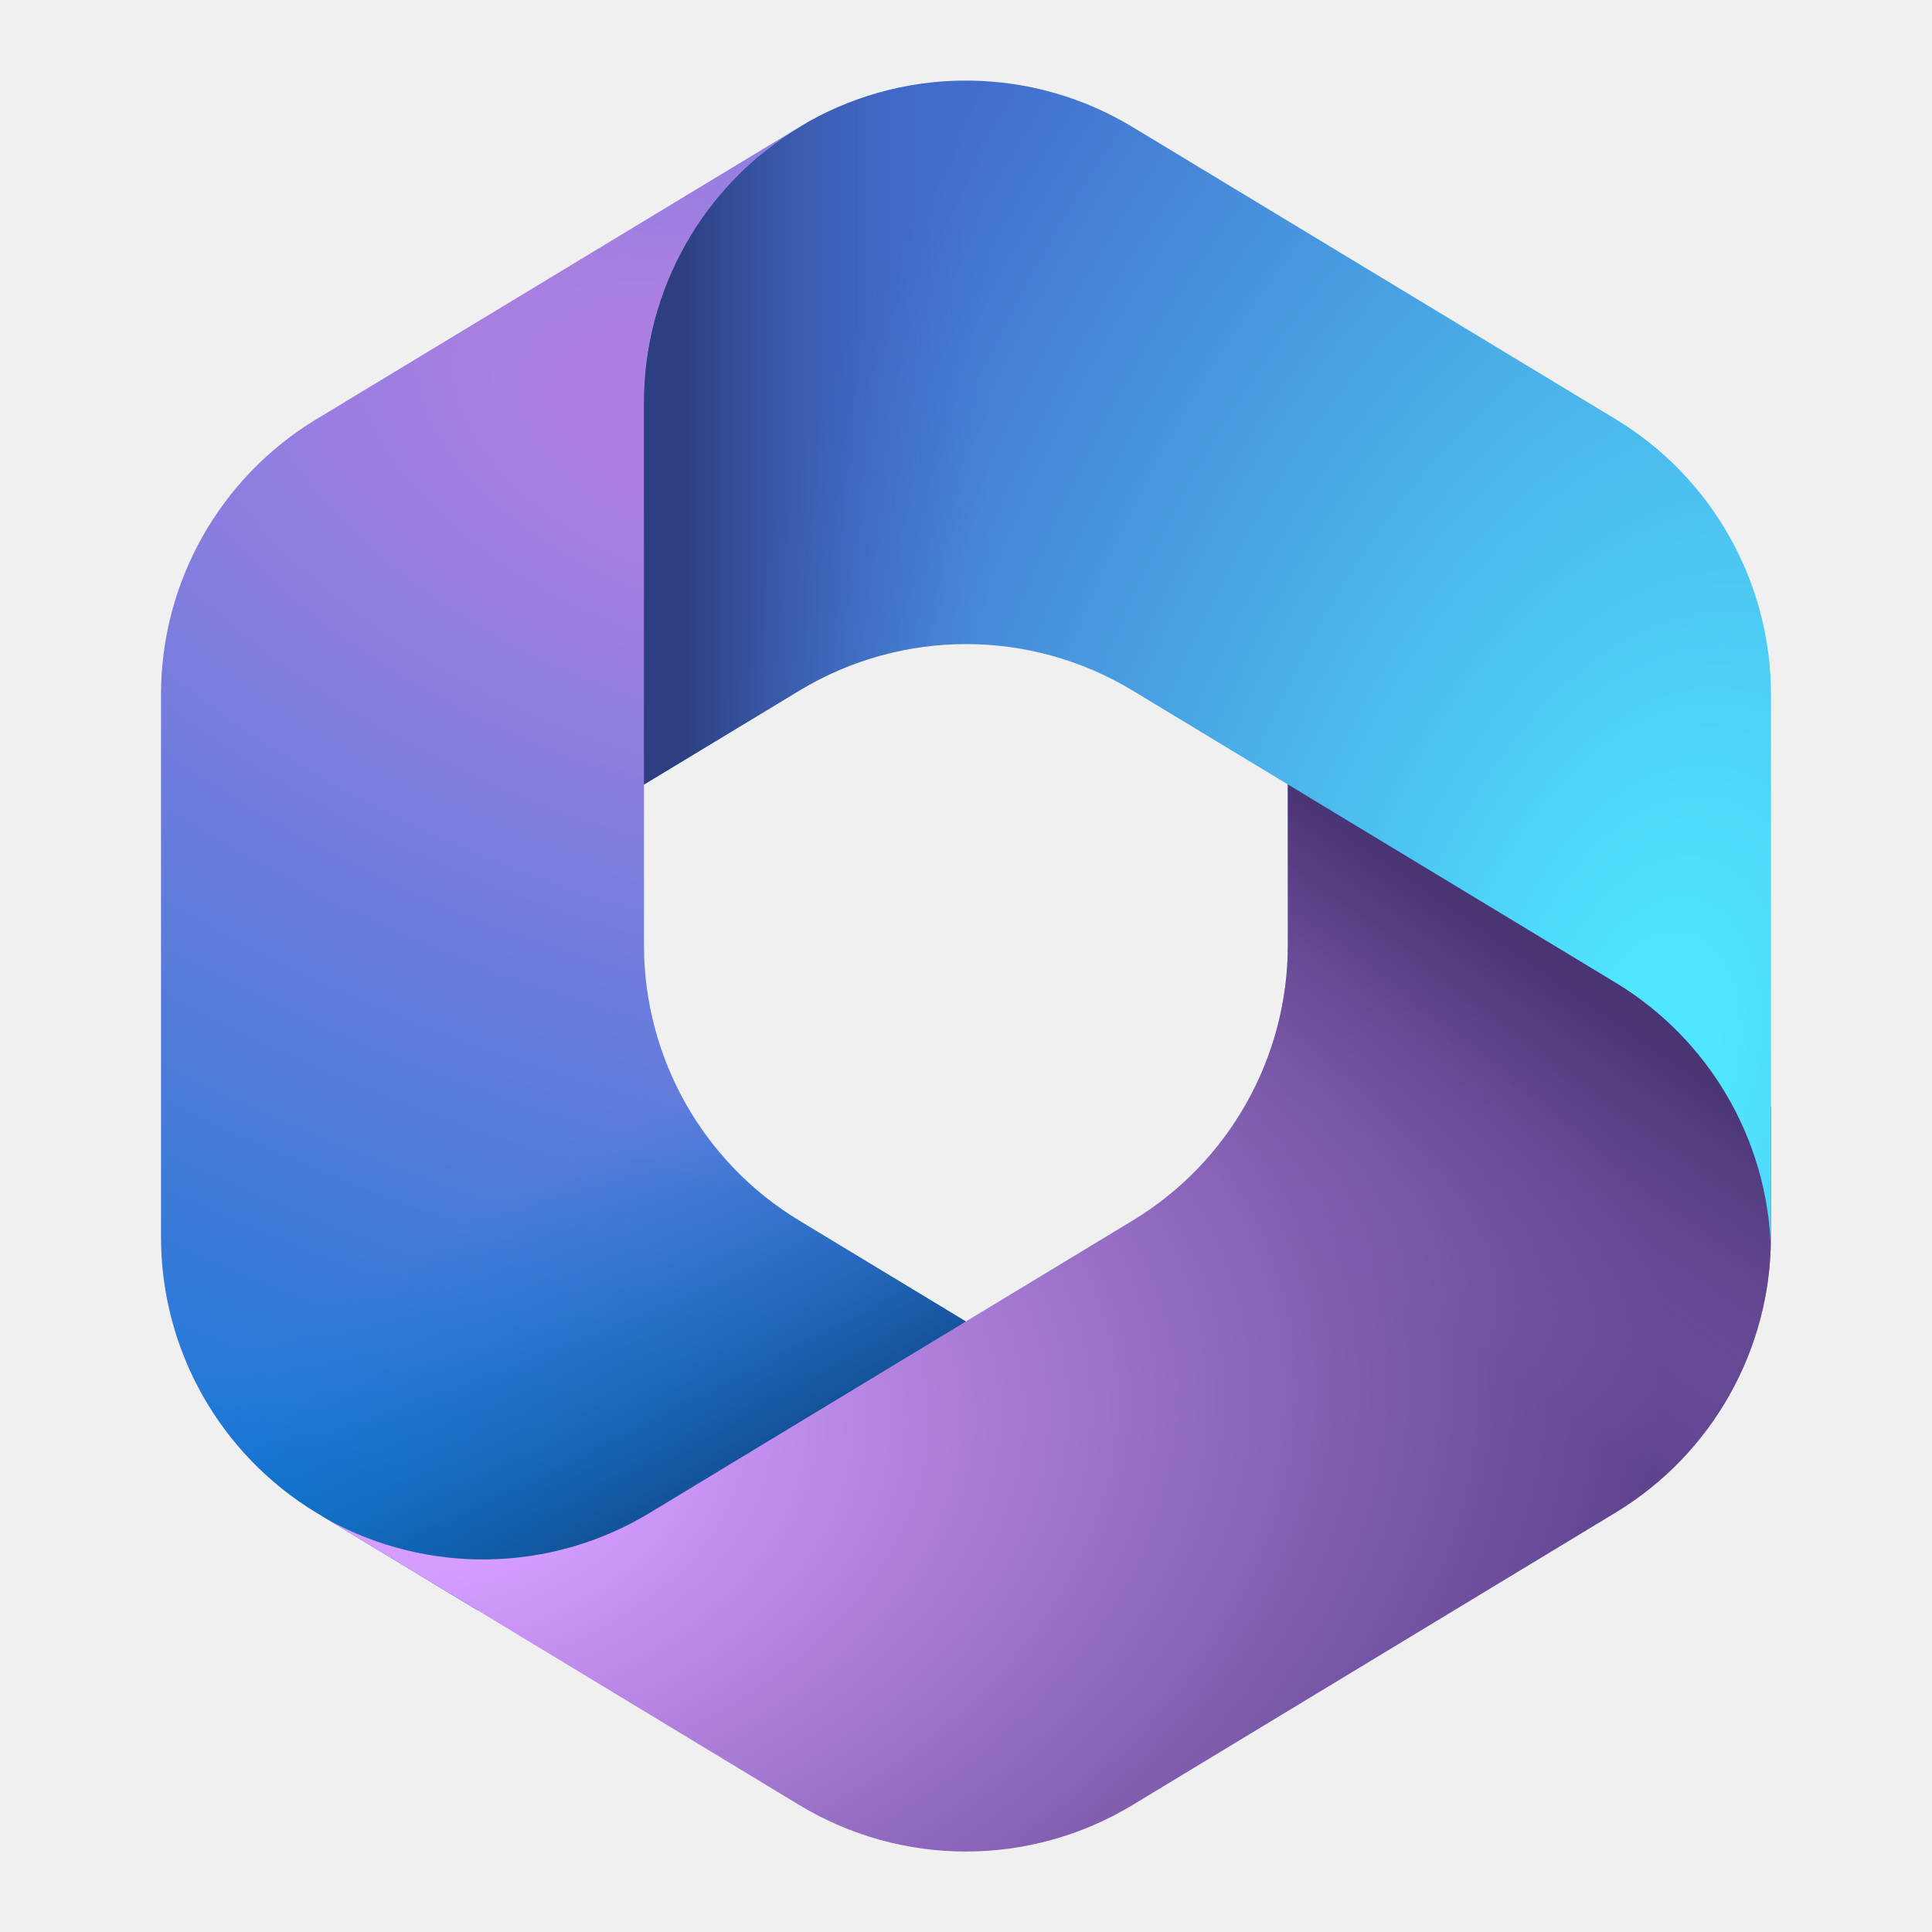
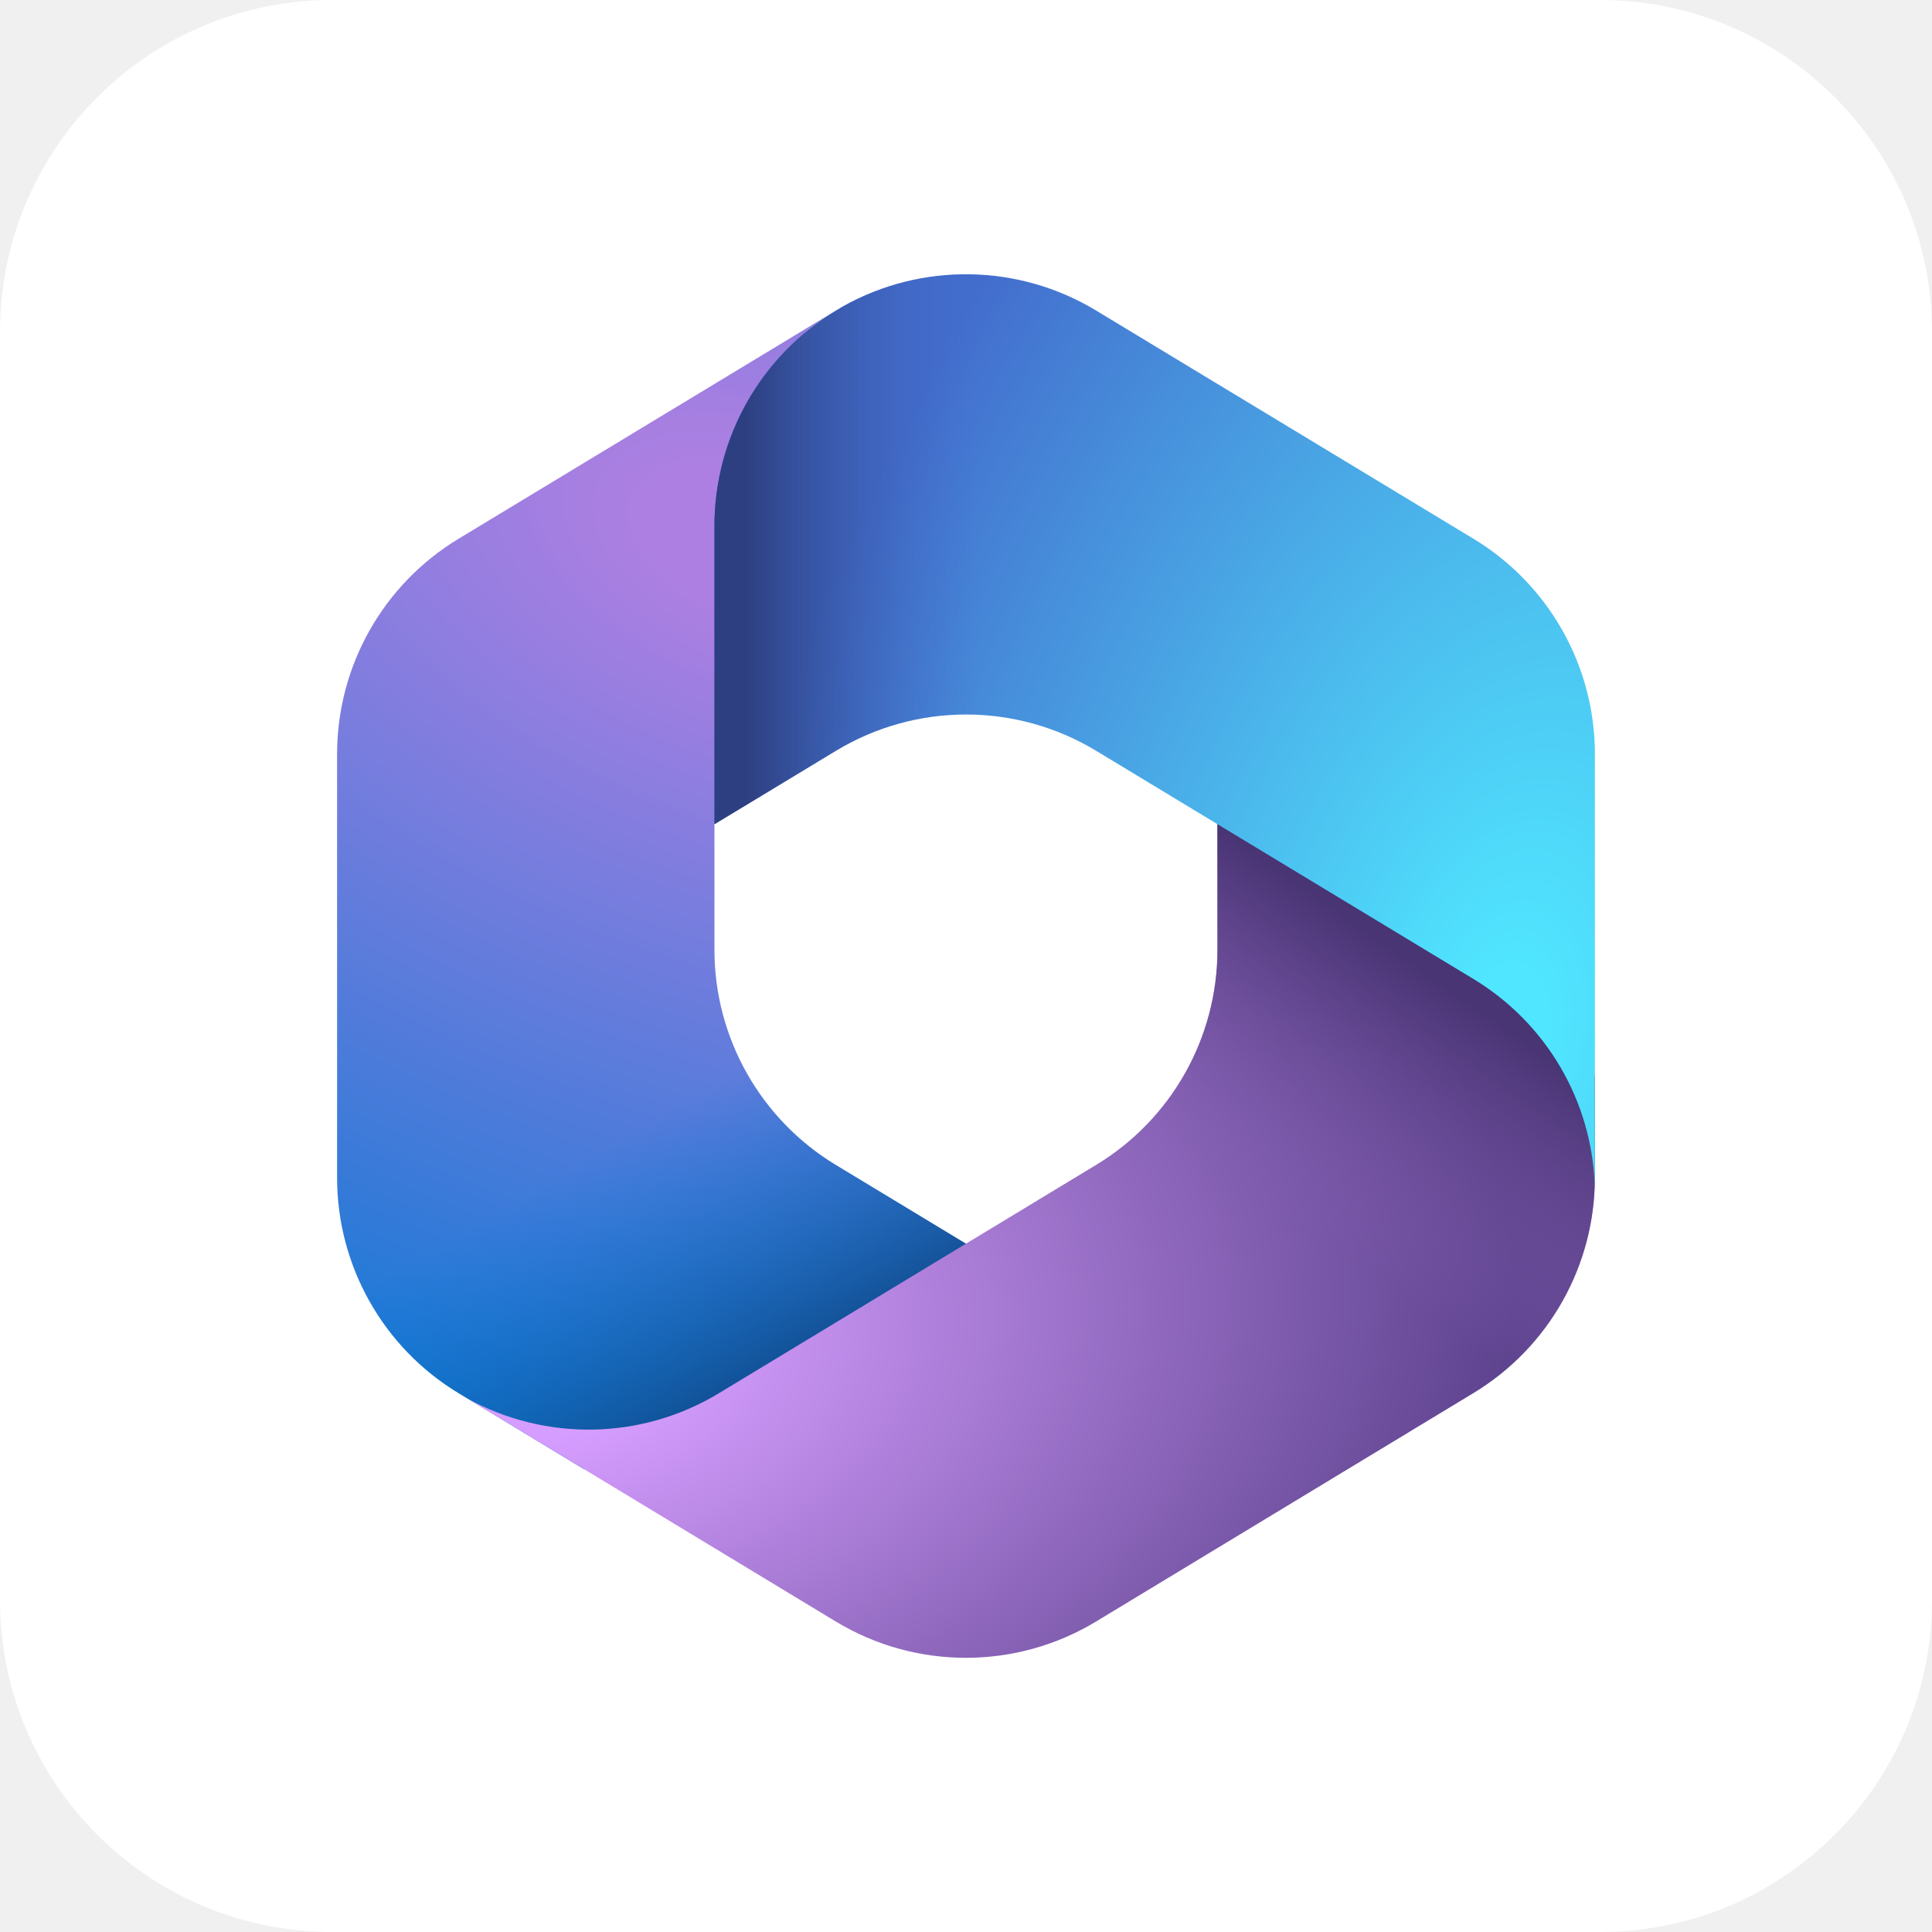
- <svg xmlns="http://www.w3.org/2000/svg" width="256" height="256" viewBox="0 0 48 48" fill="none">
-   <path d="M20.084 3.025L19.86 3.161C19.502 3.377 19.165 3.619 18.851 3.883L19.499 3.427H25L26 10.999L21 15.999L16 19.475V23.482C16 26.281 17.463 28.877 19.857 30.326L25.121 33.512L14 40H11.855L7.857 37.58C5.463 36.13 4 33.535 4 30.736V17.26C4 14.46 5.464 11.864 7.86 10.415L19.86 3.156C19.934 3.111 20.009 3.068 20.084 3.025Z" fill="url(#paint0_radial_48543_184825)" />
-   <path d="M20.084 3.025L19.86 3.161C19.502 3.377 19.165 3.619 18.851 3.883L19.499 3.427H25L26 10.999L21 15.999L16 19.475V23.482C16 26.281 17.463 28.877 19.857 30.326L25.121 33.512L14 40H11.855L7.857 37.58C5.463 36.13 4 33.535 4 30.736V17.26C4 14.46 5.464 11.864 7.86 10.415L19.86 3.156C19.934 3.111 20.009 3.068 20.084 3.025Z" fill="url(#paint1_linear_48543_184825)" />
-   <path d="M31.997 19V23.48C31.997 26.279 30.534 28.875 28.14 30.324L16.14 37.588C13.685 39.074 10.631 39.127 8.133 37.749L19.855 44.844C22.401 46.386 25.593 46.386 28.14 44.844L40.14 37.58C42.534 36.131 43.997 33.535 43.997 30.736V27.5L42.997 26L31.997 19Z" fill="url(#paint2_radial_48543_184825)" />
-   <path d="M31.997 19V23.48C31.997 26.279 30.534 28.875 28.14 30.324L16.14 37.588C13.685 39.074 10.631 39.127 8.133 37.749L19.855 44.844C22.401 46.386 25.593 46.386 28.14 44.844L40.14 37.58C42.534 36.131 43.997 33.535 43.997 30.736V27.5L42.997 26L31.997 19Z" fill="url(#paint3_linear_48543_184825)" />
-   <path d="M40.141 10.415L28.14 3.157C25.674 1.665 22.602 1.618 20.098 3.018L19.86 3.162C17.464 4.611 16 7.208 16 10.008V19.491L19.86 17.157C22.405 15.617 25.595 15.617 28.14 17.157L40.141 24.415C42.461 25.819 43.908 28.299 43.996 30.998C43.999 30.911 44 30.824 44 30.736V17.261C44 14.461 42.536 11.864 40.141 10.415Z" fill="url(#paint4_radial_48543_184825)" />
-   <path d="M40.141 10.415L28.14 3.157C25.674 1.665 22.602 1.618 20.098 3.018L19.86 3.162C17.464 4.611 16 7.208 16 10.008V19.491L19.86 17.157C22.405 15.617 25.595 15.617 28.14 17.157L40.141 24.415C42.461 25.819 43.908 28.299 43.996 30.998C43.999 30.911 44 30.824 44 30.736V17.261C44 14.461 42.536 11.864 40.141 10.415Z" fill="url(#paint5_linear_48543_184825)" />
-   <path d="M4.004 30.998C4.004 30.998 4.004 30.998 4.004 30.998Z" fill="url(#paint6_radial_48543_184825)" />
-   <path d="M4.004 30.998C4.004 30.998 4.004 30.998 4.004 30.998Z" fill="url(#paint7_linear_48543_184825)" />
-   <defs>
-     <radialGradient id="paint0_radial_48543_184825" cx="0" cy="0" r="1" gradientUnits="userSpaceOnUse" gradientTransform="translate(17.4186 10.6379) rotate(110.528) scale(33.3657 58.1966)">
-       <stop offset="0.064" stop-color="#AE7FE2" />
-       <stop offset="1" stop-color="#0078D4" />
-     </radialGradient>
-     <linearGradient id="paint1_linear_48543_184825" x1="17.512" y1="37.868" x2="12.751" y2="29.634" gradientUnits="userSpaceOnUse">
-       <stop stop-color="#114A8B" />
-       <stop offset="1" stop-color="#0078D4" stop-opacity="0" />
-     </linearGradient>
-     <radialGradient id="paint2_radial_48543_184825" cx="0" cy="0" r="1" gradientUnits="userSpaceOnUse" gradientTransform="translate(10.4272 36.3511) rotate(-8.36717) scale(31.0503 20.5108)">
-       <stop offset="0.134" stop-color="#D59DFF" />
-       <stop offset="1" stop-color="#5E438F" />
-     </radialGradient>
-     <linearGradient id="paint3_linear_48543_184825" x1="40.354" y1="25.377" x2="35.252" y2="32.692" gradientUnits="userSpaceOnUse">
-       <stop stop-color="#493474" />
-       <stop offset="1" stop-color="#8C66BA" stop-opacity="0" />
-     </linearGradient>
-     <radialGradient id="paint4_radial_48543_184825" cx="0" cy="0" r="1" gradientUnits="userSpaceOnUse" gradientTransform="translate(41.0552 26.504) rotate(-165.772) scale(24.9228 41.9552)">
-       <stop offset="0.058" stop-color="#50E6FF" />
-       <stop offset="1" stop-color="#436DCD" />
-     </radialGradient>
-     <linearGradient id="paint5_linear_48543_184825" x1="16.976" y1="3.057" x2="24.487" y2="3.057" gradientUnits="userSpaceOnUse">
-       <stop stop-color="#2D3F80" />
-       <stop offset="1" stop-color="#436DCD" stop-opacity="0" />
-     </linearGradient>
-     <radialGradient id="paint6_radial_48543_184825" cx="0" cy="0" r="1" gradientUnits="userSpaceOnUse" gradientTransform="translate(41.0552 26.504) rotate(-165.772) scale(24.9228 41.9552)">
-       <stop offset="0.058" stop-color="#50E6FF" />
-       <stop offset="1" stop-color="#436DCD" />
-     </radialGradient>
-     <linearGradient id="paint7_linear_48543_184825" x1="16.976" y1="3.057" x2="24.487" y2="3.057" gradientUnits="userSpaceOnUse">
-       <stop stop-color="#2D3F80" />
-       <stop offset="1" stop-color="#436DCD" stop-opacity="0" />
-     </linearGradient>
-   </defs>
+ <svg xmlns="http://www.w3.org/2000/svg" viewBox="0 0 64 64">
+   <rect width="64" height="64" rx="11" fill="#FFFFFF" />
+   <svg x="7" y="7" width="50" height="50" viewBox="0 0 48 48">
+     <path d="M20.084 3.025L19.86 3.161C19.502 3.377 19.165 3.619 18.851 3.883L19.499 3.427H25L26 10.999L21 15.999L16 19.475V23.482C16 26.281 17.463 28.877 19.857 30.326L25.121 33.512L14 40H11.855L7.857 37.58C5.463 36.13 4 33.535 4 30.736V17.26C4 14.46 5.464 11.864 7.86 10.415L19.86 3.156C19.934 3.111 20.009 3.068 20.084 3.025Z" fill="url(#paint0_radial_48543_184825)" />
+     <path d="M20.084 3.025L19.86 3.161C19.502 3.377 19.165 3.619 18.851 3.883L19.499 3.427H25L26 10.999L21 15.999L16 19.475V23.482C16 26.281 17.463 28.877 19.857 30.326L25.121 33.512L14 40H11.855L7.857 37.58C5.463 36.13 4 33.535 4 30.736V17.26C4 14.46 5.464 11.864 7.86 10.415L19.86 3.156C19.934 3.111 20.009 3.068 20.084 3.025Z" fill="url(#paint1_linear_48543_184825)" />
+     <path d="M31.997 19V23.48C31.997 26.279 30.534 28.875 28.14 30.324L16.14 37.588C13.685 39.074 10.631 39.127 8.133 37.749L19.855 44.844C22.401 46.386 25.593 46.386 28.14 44.844L40.14 37.58C42.534 36.131 43.997 33.535 43.997 30.736V27.5L42.997 26L31.997 19Z" fill="url(#paint2_radial_48543_184825)" />
+     <path d="M31.997 19V23.48C31.997 26.279 30.534 28.875 28.14 30.324L16.14 37.588C13.685 39.074 10.631 39.127 8.133 37.749L19.855 44.844C22.401 46.386 25.593 46.386 28.14 44.844L40.14 37.58C42.534 36.131 43.997 33.535 43.997 30.736V27.5L42.997 26L31.997 19Z" fill="url(#paint3_linear_48543_184825)" />
+     <path d="M40.141 10.415L28.14 3.157C25.674 1.665 22.602 1.618 20.098 3.018L19.86 3.162C17.464 4.611 16 7.208 16 10.008V19.491L19.86 17.157C22.405 15.617 25.595 15.617 28.14 17.157L40.141 24.415C42.461 25.819 43.908 28.299 43.996 30.998C43.999 30.911 44 30.824 44 30.736V17.261C44 14.461 42.536 11.864 40.141 10.415Z" fill="url(#paint4_radial_48543_184825)" />
+     <path d="M40.141 10.415L28.14 3.157C25.674 1.665 22.602 1.618 20.098 3.018L19.86 3.162C17.464 4.611 16 7.208 16 10.008V19.491L19.86 17.157C22.405 15.617 25.595 15.617 28.14 17.157L40.141 24.415C42.461 25.819 43.908 28.299 43.996 30.998C43.999 30.911 44 30.824 44 30.736V17.261C44 14.461 42.536 11.864 40.141 10.415Z" fill="url(#paint5_linear_48543_184825)" />
+     <path d="M4.004 30.998C4.004 30.998 4.004 30.998 4.004 30.998Z" fill="url(#paint6_radial_48543_184825)" />
+     <path d="M4.004 30.998C4.004 30.998 4.004 30.998 4.004 30.998Z" fill="url(#paint7_linear_48543_184825)" />
+     <defs>
+       <radialGradient id="paint0_radial_48543_184825" cx="0" cy="0" r="1" gradientUnits="userSpaceOnUse" gradientTransform="translate(17.4186 10.6379) rotate(110.528) scale(33.3657 58.1966)">
+         <stop offset="0.064" stop-color="#AE7FE2" />
+         <stop offset="1" stop-color="#0078D4" />
+       </radialGradient>
+       <linearGradient id="paint1_linear_48543_184825" x1="17.512" y1="37.868" x2="12.751" y2="29.634" gradientUnits="userSpaceOnUse">
+         <stop stop-color="#114A8B" />
+         <stop offset="1" stop-color="#0078D4" stop-opacity="0" />
+       </linearGradient>
+       <radialGradient id="paint2_radial_48543_184825" cx="0" cy="0" r="1" gradientUnits="userSpaceOnUse" gradientTransform="translate(10.4272 36.3511) rotate(-8.36717) scale(31.0503 20.5108)">
+         <stop offset="0.134" stop-color="#D59DFF" />
+         <stop offset="1" stop-color="#5E438F" />
+       </radialGradient>
+       <linearGradient id="paint3_linear_48543_184825" x1="40.354" y1="25.377" x2="35.252" y2="32.692" gradientUnits="userSpaceOnUse">
+         <stop stop-color="#493474" />
+         <stop offset="1" stop-color="#8C66BA" stop-opacity="0" />
+       </linearGradient>
+       <radialGradient id="paint4_radial_48543_184825" cx="0" cy="0" r="1" gradientUnits="userSpaceOnUse" gradientTransform="translate(41.0552 26.504) rotate(-165.772) scale(24.9228 41.9552)">
+         <stop offset="0.058" stop-color="#50E6FF" />
+         <stop offset="1" stop-color="#436DCD" />
+       </radialGradient>
+       <linearGradient id="paint5_linear_48543_184825" x1="16.976" y1="3.057" x2="24.487" y2="3.057" gradientUnits="userSpaceOnUse">
+         <stop stop-color="#2D3F80" />
+         <stop offset="1" stop-color="#436DCD" stop-opacity="0" />
+       </linearGradient>
+       <radialGradient id="paint6_radial_48543_184825" cx="0" cy="0" r="1" gradientUnits="userSpaceOnUse" gradientTransform="translate(41.0552 26.504) rotate(-165.772) scale(24.9228 41.9552)">
+         <stop offset="0.058" stop-color="#50E6FF" />
+         <stop offset="1" stop-color="#436DCD" />
+       </radialGradient>
+       <linearGradient id="paint7_linear_48543_184825" x1="16.976" y1="3.057" x2="24.487" y2="3.057" gradientUnits="userSpaceOnUse">
+         <stop stop-color="#2D3F80" />
+         <stop offset="1" stop-color="#436DCD" stop-opacity="0" />
+       </linearGradient>
+     </defs>
+   </svg>
</svg>
